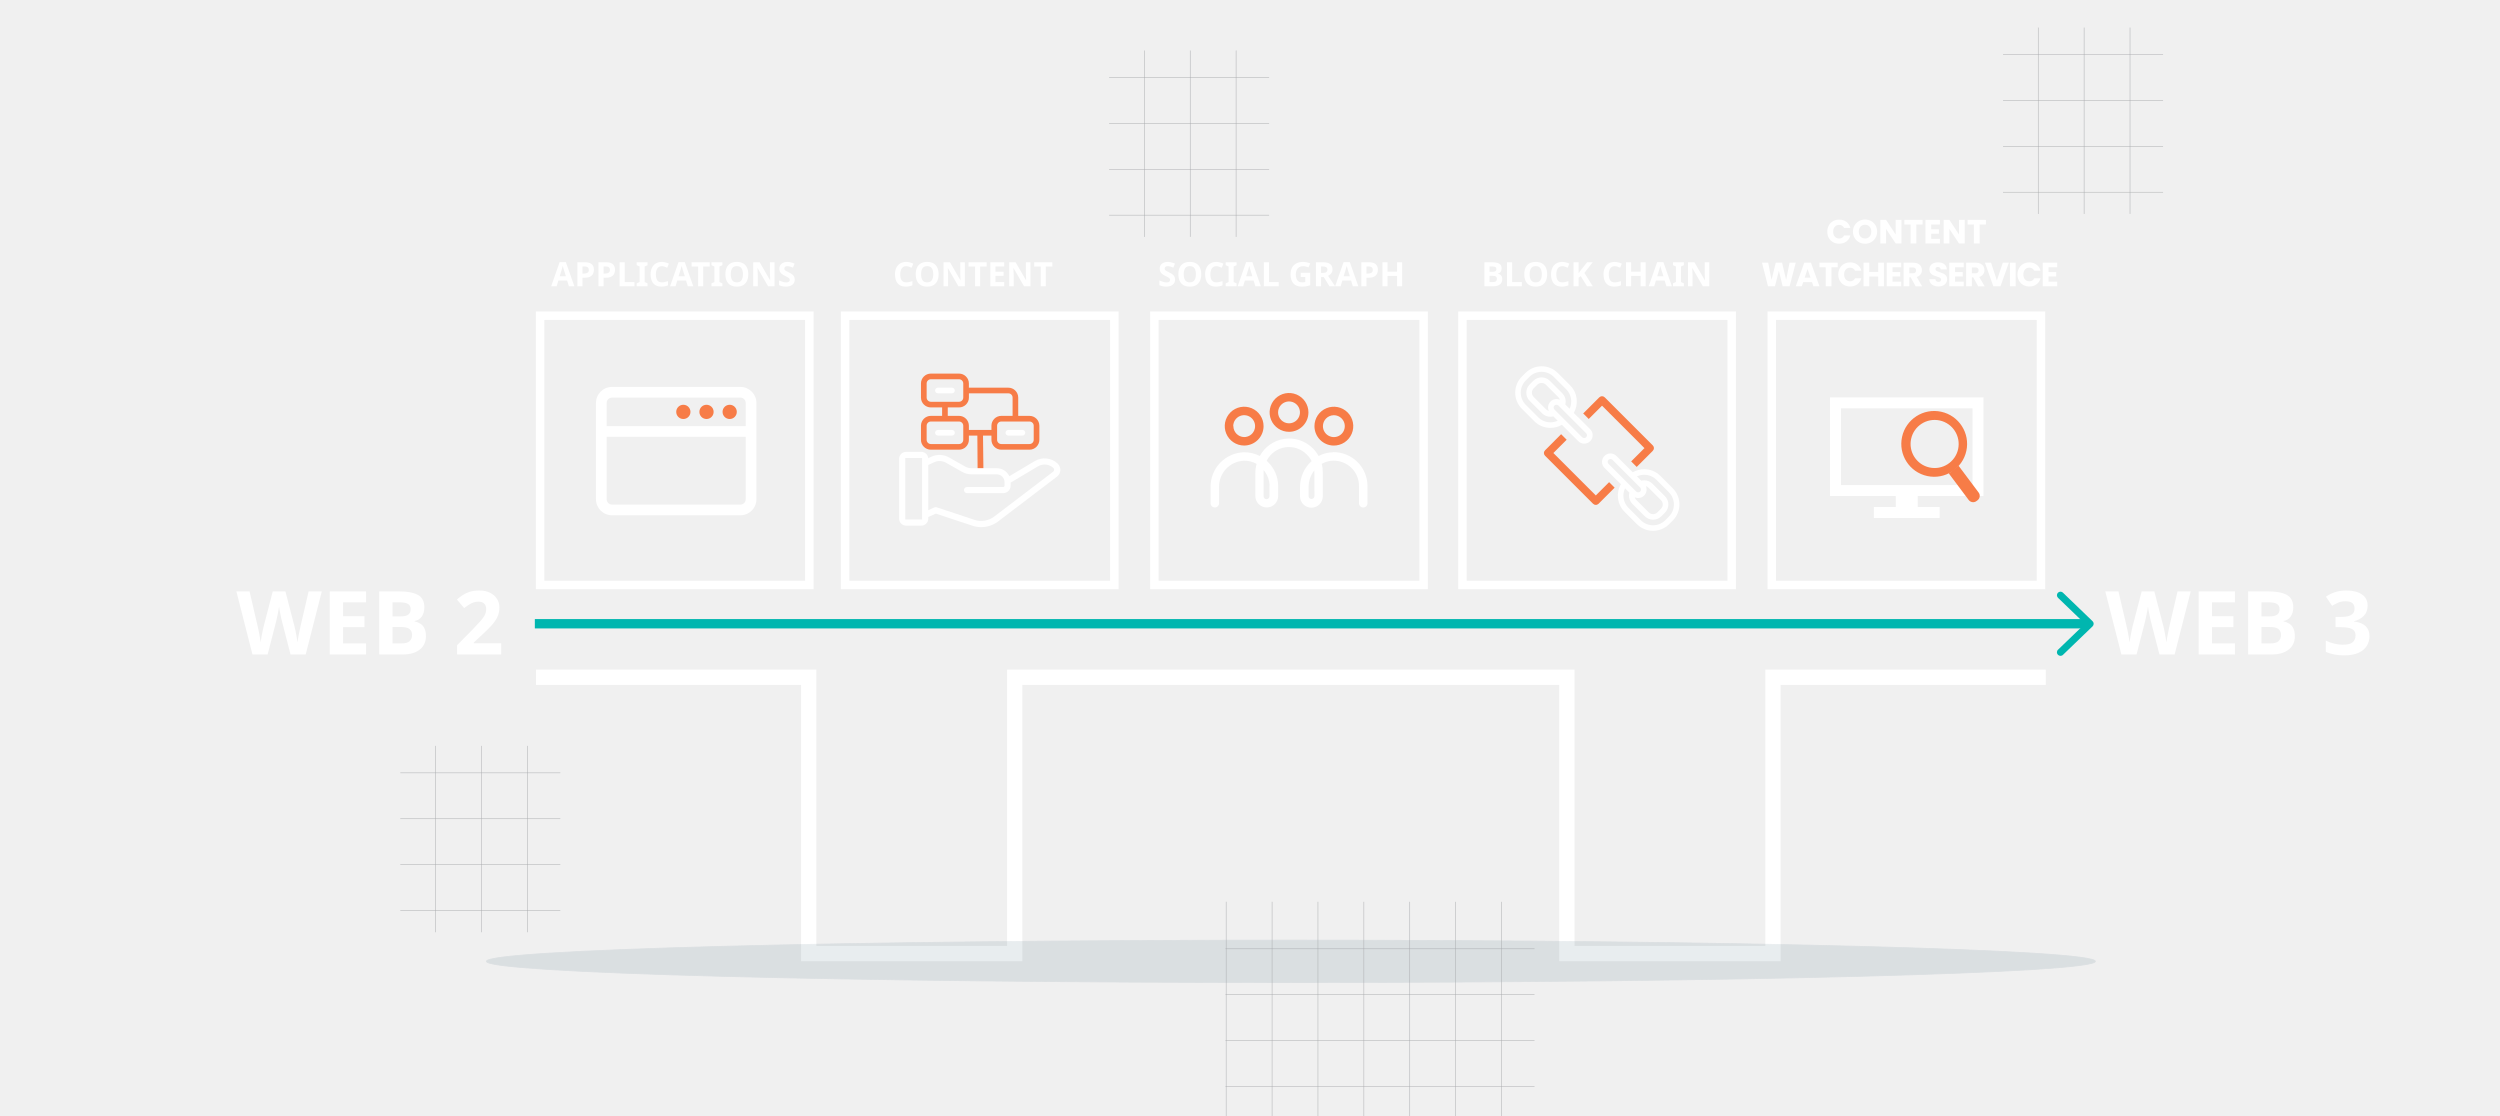
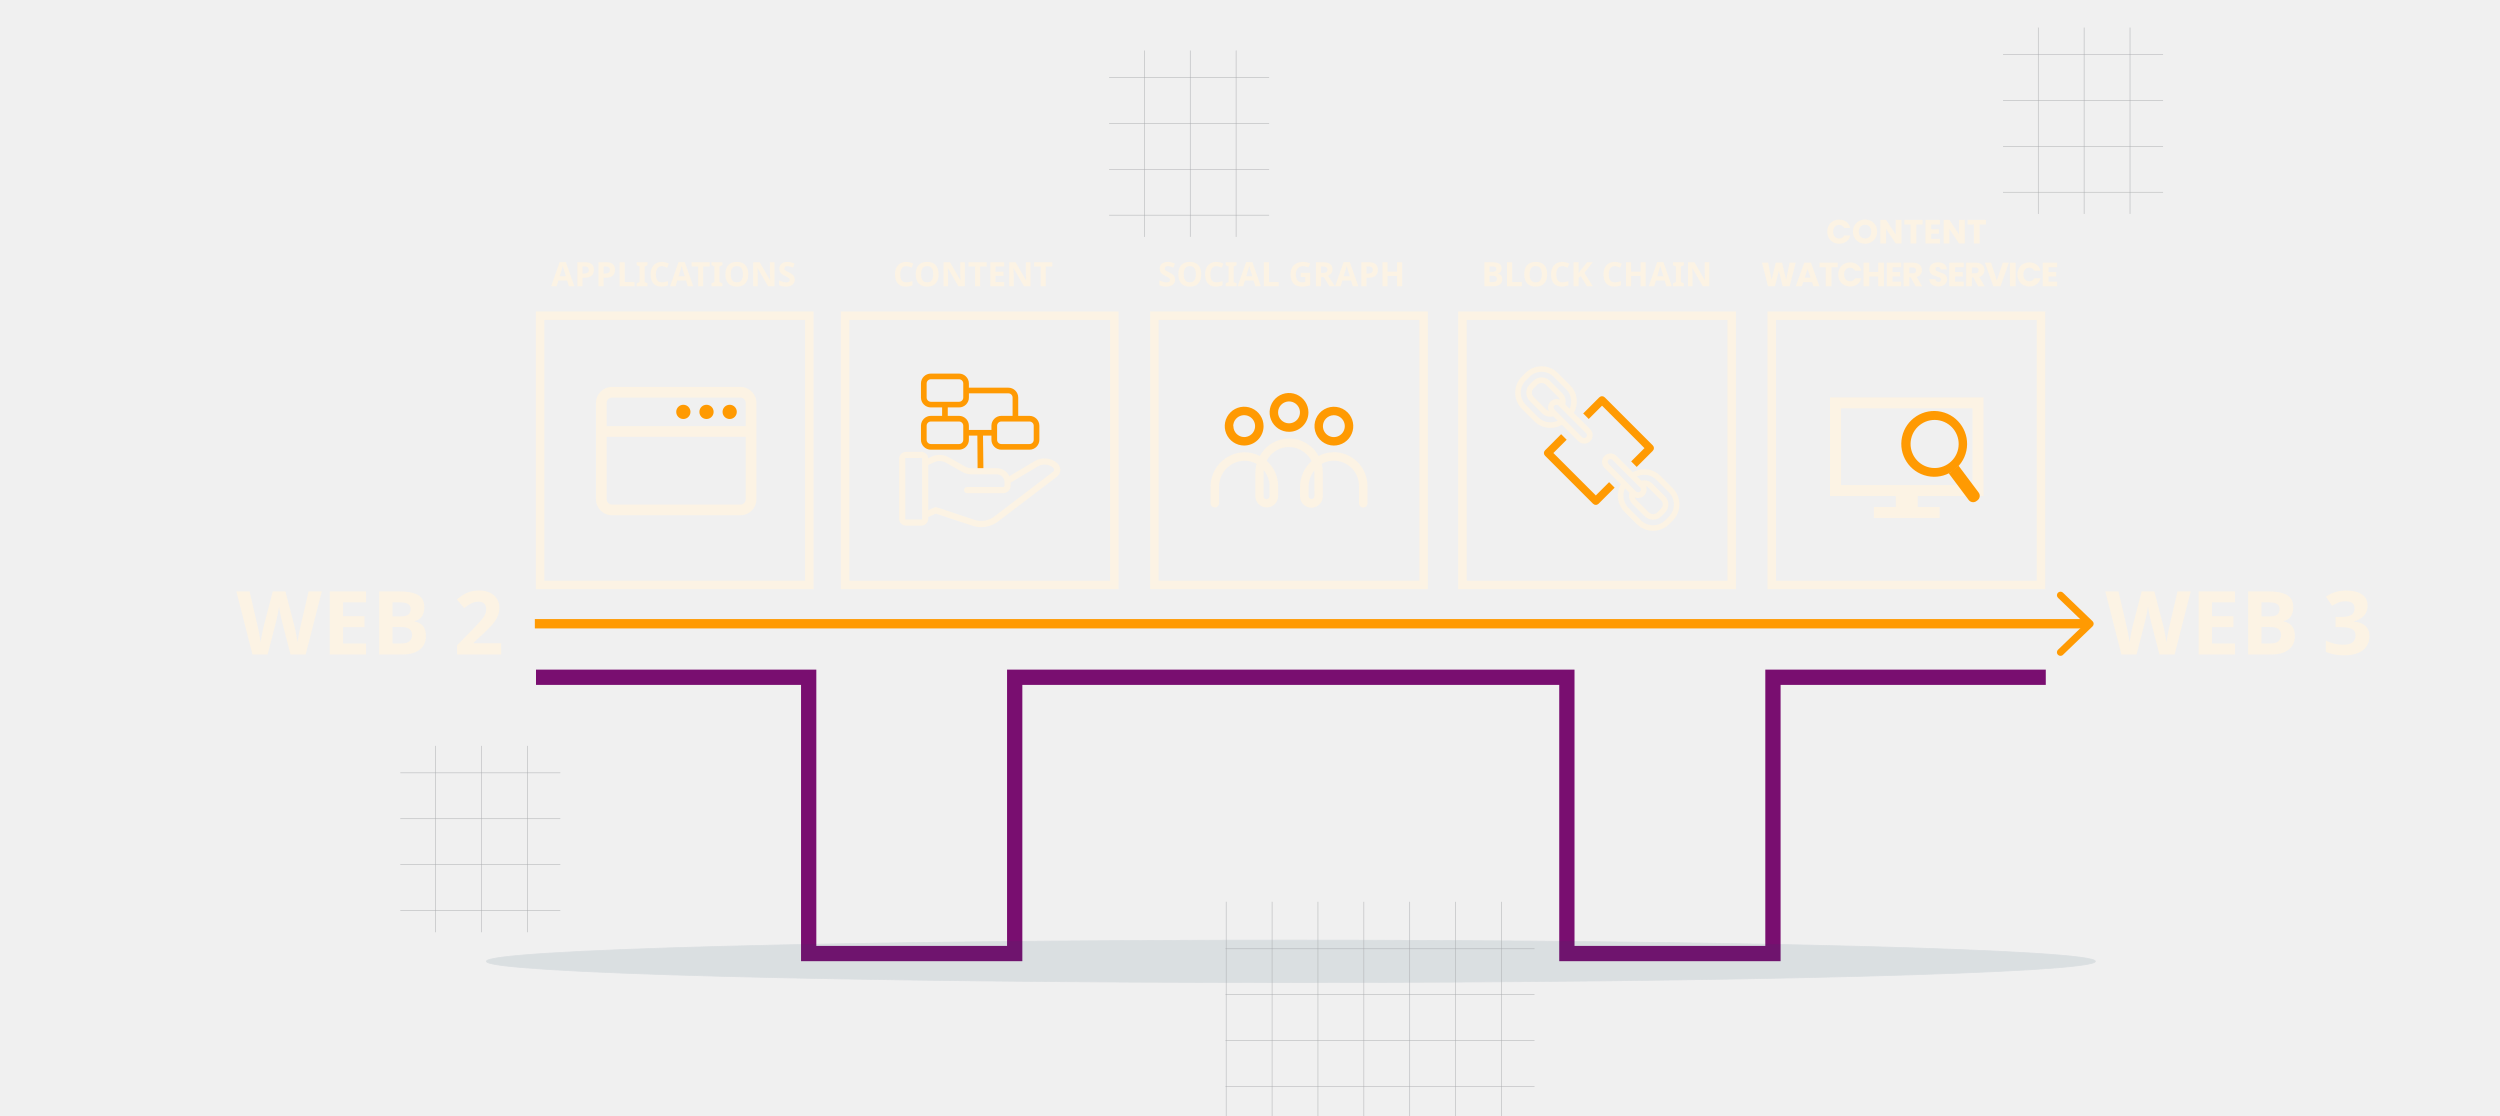
<svg xmlns="http://www.w3.org/2000/svg" viewBox="0 0 818 365">
-   <text fill="#fff" font-family="Poppins-Bold, Poppins" font-size="11" font-weight="700" transform="translate(180.34 93.67)">
-     <tspan x="0" y="0">APPLICATIONS</tspan>
+   <style>.A,.H,.I{isolation:isolate}.M{fill:#fcf3e4}.N{opacity:.8}.O{fill:#a7a9ac}.P{font-family:Poppins-Bold,Poppins}.Q{font-weight:700}.R{fill:#ff9a02}.S{font-size:11px}</style>
+   <text class="A M P Q S">
+     <tspan x="180.34" y="93.67">APPLICATIONS</tspan>
+     <tspan x="292.2" y="93.67">CONTENT</tspan>
  </text>
-   <text fill="#fff" font-family="Poppins-Bold, Poppins" font-size="11" font-weight="700" transform="translate(292.2 93.67)">
-     <tspan x="0" y="0">CONTENT</tspan>
+   <path d="M266.2 192.78h-90.87v-90.87h90.87v90.87zm-88.1-2.77h85.32v-85.32H178.1v85.32zm289.1 2.77h-90.87v-90.87h90.87v90.87zm-88.1-2.77h85.32v-85.32H379.1v85.32z" class="M" />
+   <path d="M428.12 134.94c0-2.57-1.55-4.89-3.92-5.87s-5.11-.44-6.92 1.38a6.35 6.35 0 0 0-1.38 6.92 6.34 6.34 0 0 0 5.87 3.92c3.51 0 6.35-2.85 6.35-6.35h0zm-9.93 0c0-1.45.87-2.75 2.21-3.31a3.57 3.57 0 0 1 4.67 4.67c-.55 1.34-1.86 2.21-3.31 2.21-1.97 0-3.57-1.61-3.58-3.58h.01zm18.19 10.85c2.58.02 4.91-1.51 5.91-3.89 1-2.37.47-5.11-1.34-6.94a6.35 6.35 0 1 0-4.56 10.83h-.01zm0-9.93a3.58 3.58 0 0 1 2.61 6.09c-1.02 1.04-2.56 1.35-3.91.8-1.34-.55-2.22-1.86-2.22-3.31a3.59 3.59 0 0 1 3.52-3.58h0zm-22.94 3.57c0-2.57-1.55-4.89-3.92-5.87s-5.11-.44-6.92 1.38a6.35 6.35 0 0 0-1.38 6.92c.98 2.37 3.3 3.92 5.87 3.92 3.51 0 6.35-2.85 6.35-6.35h0zm-9.93 0c0-1.45.87-2.75 2.21-3.31 1.34-.55 2.87-.25 3.9.78a3.57 3.57 0 0 1 .77 3.9c-.55 1.34-1.86 2.21-3.31 2.21a3.59 3.59 0 0 1-3.52-3.58h-.06.01z" class="R" />
+   <g class="M">
+     <path d="M436.18 147.98a10.56 10.56 0 0 0-4.74 1.22 10.65 10.65 0 0 0-1.93-2.55c-2.44-2.42-5.89-3.55-9.29-3.05s-6.37 2.58-8.01 5.6a11.21 11.21 0 0 0-5.27-1.22c-2.93.11-5.7 1.35-7.73 3.48-2.02 2.12-3.14 4.95-3.11 7.88v5.31c0 .77.62 1.39 1.39 1.39s1.39-.62 1.39-1.39v-5.31c-.07-4.59 3.53-8.39 8.12-8.59 1.46-.04 2.89.32 4.16 1.03a11.75 11.75 0 0 0-.41 3.06v7.47a3.73 3.73 0 1 0 7.46 0v-3.29c-.01-2.97-1.23-5.82-3.37-7.88l-.39-.36c1.18-2.36 3.42-4 6.02-4.41s5.24.46 7.09 2.33c.65.63 1.19 1.36 1.6 2.17-2.43 2.18-3.81 5.29-3.8 8.55v2.97h0a3.73 3.73 0 1 0 7.46 0v-7.85a10.79 10.79 0 0 0-.35-2.77 8.05 8.05 0 0 1 3.77-1.04 8.3 8.3 0 0 1 5.95 2.37c1.59 1.55 2.48 3.68 2.47 5.9v5.67c0 .77.62 1.39 1.39 1.39s1.39-.62 1.39-1.39v-5.63c0-2.97-1.19-5.81-3.31-7.9-2.11-2.09-4.97-3.24-7.94-3.2v.06-.02zm-20.81 11.1v3.29a.96.96 0 0 1-1.92 0v-8.56c1.24 1.46 1.94 3.3 1.96 5.22l-.04.06h0zm14.72 3.23a.96.96 0 0 1-1.92 0v-2.97a8.75 8.75 0 0 1 1.89-5.44v.62l.03 7.78h0z" />
+   </g>
+   <path d="M336.85 136.07h-3.69v-5.99c0-1.78-1.45-3.23-3.23-3.23h-12.91v-1.38c0-1.78-1.45-3.23-3.23-3.23h-9.22c-1.78 0-3.23 1.45-3.23 3.23v4.61c0 1.78 1.45 3.23 3.23 3.23h3.69v2.76h-3.69c-1.78 0-3.23 1.45-3.23 3.23v4.61c0 1.78 1.45 3.23 3.23 3.23h9.22c1.78 0 3.23-1.45 3.23-3.23v-1.38h2.77l.08 10.85h1.9l-.13-10.85h2.76v1.38c0 1.78 1.45 3.23 3.23 3.23h9.22c1.78 0 3.23-1.45 3.23-3.23v-4.61c0-1.78-1.45-3.23-3.23-3.23h0zm-21.67 3.23v4.61c0 .76-.62 1.38-1.38 1.38h-9.22c-.76 0-1.38-.62-1.38-1.38v-4.61c0-.76.62-1.38 1.38-1.38h9.22c.76 0 1.38.62 1.38 1.38zm0-9.22c0 .76-.62 1.38-1.38 1.38h-9.22c-.76 0-1.38-.62-1.38-1.38v-4.61c0-.76.62-1.38 1.38-1.38h9.22c.76 0 1.38.62 1.38 1.38v4.61zm-1.38 5.99h-3.69v-2.76h3.69c1.78 0 3.23-1.45 3.23-3.23v-1.38h12.91c.76 0 1.38.62 1.38 1.38v5.99h-3.69c-1.78 0-3.23 1.45-3.23 3.23v1.38h-7.38v-1.38c0-1.78-1.45-3.23-3.23-3.23h.01zm12.45 3.23c0-.76.62-1.38 1.38-1.38h9.22c.76 0 1.38.62 1.38 1.38v4.61c0 .76-.62 1.38-1.38 1.38h-9.22c-.76 0-1.38-.62-1.38-1.38v-4.61z" class="R" />
+   <path d="M346.08 151.7h0c-2.01-1.92-5.08-2.26-7.47-.85l-8.35 4.96-.13-.24c-.8-1.46-2.33-2.37-3.99-2.37h-8.26c-.73 0-1.46-.19-2.1-.55l-5.28-2.99a6.28 6.28 0 0 0-5.72-.23l-1.05.49-.07-.31c-.24-1.04-1.15-1.76-2.21-1.76h-4.98c-1.25 0-2.28 1.02-2.28 2.28v19.58c0 1.25 1.02 2.28 2.28 2.28h4.98c1.25 0 2.28-1.02 2.28-2.28v-.55l2.49-1.11 12 3.98c.91.3 1.86.45 2.8.45 1.97 0 3.94-.63 5.52-1.83l19.32-14.71a2.77 2.77 0 0 0 1.09-2.05c.04-.81-.27-1.6-.86-2.16v-.03zm-1.23 2.88l-.22-.27-19.32 14.71c-1.81 1.38-4.29 1.8-6.46 1.08l-12.37-4.11c-.11-.04-.21-.05-.32-.05a1.06 1.06 0 0 0-.42.09l-2.01.9v-14.79l1.91-.89c1.24-.58 2.69-.52 3.88.15l5.28 2.99a6.26 6.26 0 0 0 3.09.82h8.26c1.4 0 2.53 1.14 2.53 2.53v1.19c0 .23-.19.42-.42.42h-11.84c-.55 0-1.01.45-1.01 1s.45 1.01 1.01 1.01h11.83c1.34 0 2.43-1.09 2.43-2.43v-1.02l8.96-5.33c1.61-.96 3.69-.73 5.05.57.17.16.25.38.23.61-.01.2-.12.41-.29.54l.22.27h0zm-43.14-4.73v20.11h-5.5v-20.11h5.5zM366 192.78h-90.87v-90.87H366v90.87zm-88.1-2.77h85.32v-85.32H277.9v85.32zm391.3 2.77h-90.87v-90.87h90.87v90.87zm-88.1-2.77h85.32v-85.32H581.1v85.32zm-13.1 2.77h-90.87v-90.87H568v90.87zm-88.1-2.77h85.32v-85.32H479.9v85.32h0z" class="M" />
+   <g class="R">
+     <use href="#C" />
+     <path d="M225.92,134.77c0,1.29-1.04,2.33-2.33,2.33s-2.33-1.04-2.33-2.33,1.04-2.33,2.33-2.33,2.33,1.04,2.33,2.33Z" />
+     <use href="#C" x="7.58" />
+   </g>
+   <path d="M200.25 126.6a5.25 5.25 0 0 0-5.25 5.25v31.5a5.25 5.25 0 0 0 5.25 5.25h42a5.25 5.25 0 0 0 5.25-5.25v-31.5a5.25 5.25 0 0 0-5.25-5.25h-42zm-1.75 5.25c0-.97.78-1.75 1.75-1.75h42c.97 0 1.75.78 1.75 1.75v7.58h-45.5v-7.58zm45.5 11.08v20.42c0 .97-.78 1.75-1.75 1.75h-42c-.97 0-1.75-.78-1.75-1.75v-20.42H244z" fill-rule="evenodd" class="M" />
+   <path d="M508.26,148.23l4.35-4.35-1.81-1.81-5.25,5.26c-.24.24-.38.56-.38.9s.14.66.38.9l15.69,15.69c.24.24.57.38.91.38s.66-.14.91-.38l5.25-5.25-1.81-1.81-4.35,4.35-13.88-13.88h0Z" class="R" />
+   <path d="M516.35 136.53h0l-1.42-1.42c1.65-2.85 1.27-6.57-1.17-9.01l-4.07-4.07a7.47 7.47 0 0 0-10.55 0l-1.18 1.18a7.47 7.47 0 0 0 0 10.55l4.07 4.07c1.45 1.45 3.37 2.18 5.28 2.18 1.29 0 2.58-.34 3.74-1.01l1.42 1.42h0l1.44 1.43.37.37 2.13 2.13a2.74 2.74 0 1 0 3.9-3.9l-2.13-2.13-1.8-1.81-.03.02zm-13.04 0l-4.07-4.07a5.64 5.64 0 0 1 0-7.97l1.18-1.18c1.1-1.1 2.54-1.65 3.99-1.65s2.89.55 3.99 1.65l4.07 4.07c1.72 1.72 2.09 4.28 1.11 6.37l-1.42-1.41a3.91 3.91 0 0 0 .13-.97c0-1.02-.4-1.98-1.12-2.7l-4.07-4.07a3.82 3.82 0 0 0-5.4 0l-1.18 1.18a3.82 3.82 0 0 0 0 5.4l4.07 4.07c.74.74 1.72 1.12 2.7 1.12.33 0 .65-.05.97-.13l1.42 1.42c-2.09.97-4.65.61-6.37-1.11v-.02zm3.44-2.08a1.99 1.99 0 0 1-.86-.5l-4.07-4.07a1.99 1.99 0 0 1 0-2.82l1.18-1.18c.39-.39.9-.58 1.41-.58s1.02.19 1.41.58l4.07 4.07c.24.24.41.54.5.86a2.76 2.76 0 0 0-3.06.57 2.74 2.74 0 0 0-.81 1.95c0 .39.08.76.23 1.11h0zm12.24 7.3c.17.18.27.41.27.66s-.1.48-.27.66a.95.95 0 0 1-1.31 0l-9.06-9.06c-.17-.17-.27-.41-.27-.65s.1-.48.27-.66a.93.93 0 0 1 1.31 0l9.06 9.06h0zm9.95 15.25h0l1.42 1.42c-1.65 2.85-1.27 6.57 1.17 9.01l4.07 4.07a7.47 7.47 0 0 0 10.55 0l1.18-1.18a7.47 7.47 0 0 0 0-10.55l-4.07-4.07c-1.45-1.45-3.37-2.18-5.28-2.18-1.29 0-2.58.34-3.74 1.01l-1.42-1.42h0l-1.44-1.43-.37-.37-2.13-2.13a2.74 2.74 0 1 0-3.9 3.9l2.13 2.13 1.8 1.81.03-.02zm13.04 0l4.07 4.07a5.64 5.64 0 0 1 0 7.97l-1.18 1.18c-1.1 1.1-2.54 1.65-3.99 1.65s-2.89-.55-3.99-1.65l-4.07-4.07c-1.72-1.72-2.09-4.28-1.11-6.37l1.42 1.41a3.91 3.91 0 0 0-.13.97c0 1.02.4 1.98 1.12 2.7l4.07 4.07a3.82 3.82 0 0 0 5.4 0l1.18-1.18a3.82 3.82 0 0 0 0-5.4l-4.07-4.07c-.74-.74-1.72-1.12-2.7-1.12-.33 0-.65.05-.97.13l-1.42-1.42c2.09-.97 4.65-.61 6.37 1.11v.02zm-3.44 2.08a1.99 1.99 0 0 1 .86.5l4.07 4.07a1.99 1.99 0 0 1 0 2.82l-1.18 1.18c-.39.39-.9.58-1.41.58s-1.02-.19-1.41-.58l-4.07-4.07c-.24-.24-.41-.54-.5-.86a2.76 2.76 0 0 0 3.06-.57 2.74 2.74 0 0 0 .81-1.95c0-.39-.08-.76-.23-1.11h0zm-12.24-7.3c-.17-.18-.27-.41-.27-.66s.1-.48.27-.66a.95.95 0 0 1 1.31 0l9.06 9.06c.17.17.27.41.27.65s-.1.48-.27.66a.93.93 0 0 1-1.31 0l-9.06-9.06h0z" class="M" />
+   <g class="R">
+     <path d="M538.07 146.62l-4.35 4.35 1.81 1.81 5.25-5.26c.24-.24.38-.56.38-.9s-.14-.66-.38-.9l-15.69-15.69c-.24-.24-.57-.38-.91-.38s-.66.14-.91.38l-5.25 5.25 1.81 1.81 4.35-4.35 13.88 13.88h0zM675 193.92c-.46-.45-1.2-.43-1.65.03s-.43 1.2.03 1.65l7.61 7.33h-11.03v2.33h11.03l-7.61 7.33a1.15 1.15 0 0 0-.36.84c0 .31.11.58.33.81.45.46 1.19.48 1.65.03l9.69-9.33c.23-.22.36-.52.36-.84s-.13-.62-.36-.84l-9.69-9.33h0z" />
+     <path d="M175 202.56h507v3.06H175z" />
+   </g>
+   <path d="M175.38 221.6h89.22V312h67.41v-90.4h180.67V312h67.43v-90.4h89.27" fill="none" stroke-miterlimit="10" stroke="#790e70" stroke-width="5" />
+   <ellipse class="H" cx="422.38" cy="314.55" rx="263.24" ry="6.94" fill="#19455e" opacity=".1" stroke="#19455e" stroke-width=".25" />
+   <path d="M598.78 130.02v32.28h21.52v3.59h-7.17v3.59h21.52v-3.59h-7.17v-3.59H649v-32.28h-50.22zm3.59 3.59h43.05v25.11h-43.05v-25.11z" class="M" />
+   <g class="R">
+     <path d="M640.85,152.4l6.56,8.76c.6.8.43,1.93-.36,2.53l-.36.27c-.8.6-1.93.43-2.53-.36l-6.51-8.7" />
+     <path d="M622.35 142.96c1.26-5.81 6.99-9.5 12.8-8.24s9.5 6.99 8.24 12.8-6.99 9.5-12.8 8.24-9.5-6.99-8.24-12.8zm8.99 10c4.25.92 8.44-1.77 9.36-6.02s-1.77-8.44-6.02-9.36-8.44 1.77-9.36 6.02 1.77 8.44 6.02 9.36z" />
+   </g>
+   <text class="A M P Q S">
+     <tspan x="378.86" y="93.67">SOCIAL GRAPH</tspan>
+     <tspan x="484.72" y="93.67">BLOCK CHAIN</tspan>
  </text>
-   <path d="m266.2 192.78h-90.87v-90.87h90.87zm-88.1-2.77h85.32v-85.32h-85.32z" fill="#fff" />
-   <path d="m467.2 192.78h-90.87v-90.87h90.87zm-88.1-2.77h85.32v-85.32h-85.32z" fill="#fff" />
-   <path d="m428.12 134.94c0-2.57-1.55-4.89-3.92-5.87s-5.11-.44-6.92 1.38c-1.82 1.82-2.36 4.55-1.38 6.92.98 2.38 3.3 3.92 5.87 3.92 3.51 0 6.35-2.85 6.35-6.35zm-9.93 0c0-1.45.87-2.75 2.21-3.31s2.88-.25 3.9.77 1.33 2.56.77 3.9c-.55 1.34-1.86 2.21-3.31 2.21-1.97 0-3.57-1.61-3.58-3.58z" fill="#f77c47" />
-   <path d="m436.38 145.79c2.58.02 4.91-1.51 5.91-3.89 1-2.37.47-5.11-1.34-6.94s-4.55-2.38-6.93-1.4-3.93 3.3-3.93 5.88c0 3.49 2.81 6.32 6.3 6.35zm0-9.93c1.46-.02 2.77.83 3.35 2.17.57 1.34.28 2.88-.74 3.92s-2.56 1.35-3.91.8c-1.34-.55-2.22-1.86-2.22-3.31 0-1.95 1.57-3.54 3.52-3.58z" fill="#f77c47" />
-   <path d="m413.44 139.43c0-2.57-1.55-4.89-3.92-5.87s-5.11-.44-6.92 1.38c-1.82 1.82-2.36 4.55-1.38 6.92s3.3 3.92 5.87 3.92c3.51 0 6.35-2.85 6.35-6.35zm-9.93 0c0-1.45.87-2.75 2.21-3.31 1.34-.55 2.87-.25 3.9.78 1.02 1.02 1.33 2.56.77 3.9-.55 1.34-1.86 2.21-3.31 2.21-1.95-.04-3.52-1.63-3.52-3.58h-.06z" fill="#f77c47" />
-   <path d="m436.18 147.98c-1.66.03-3.28.45-4.74 1.22-.51-.94-1.16-1.8-1.93-2.55-2.44-2.42-5.89-3.55-9.29-3.05s-6.37 2.58-8.01 5.6c-1.63-.83-3.44-1.25-5.27-1.22-2.93.11-5.7 1.35-7.73 3.48-2.02 2.12-3.14 4.95-3.11 7.88v5.31c0 .77.62 1.39 1.39 1.39s1.39-.62 1.39-1.39v-5.31c-.07-4.59 3.53-8.39 8.12-8.59 1.46-.04 2.89.32 4.16 1.03-.27 1-.41 2.03-.41 3.06v7.47c0 2.06 1.67 3.73 3.73 3.73s3.73-1.67 3.73-3.73v-3.29c-.01-2.97-1.23-5.82-3.37-7.88l-.39-.36c1.18-2.36 3.42-4 6.02-4.41s5.24.46 7.09 2.33c.65.63 1.19 1.36 1.6 2.17-2.43 2.18-3.81 5.29-3.8 8.55v2.97c0 2.06 1.67 3.73 3.73 3.73s3.73-1.67 3.73-3.73v-7.85c0-.93-.11-1.87-.35-2.77 1.15-.65 2.45-1.01 3.77-1.04 2.22-.04 4.37.82 5.95 2.37 1.59 1.55 2.48 3.68 2.47 5.9v5.67c0 .77.62 1.39 1.39 1.39s1.39-.62 1.39-1.39v-5.63c0-2.97-1.19-5.81-3.31-7.9-2.11-2.09-4.97-3.24-7.94-3.2v.06zm-20.81 11.1v3.29c0 .53-.43.96-.96.96s-.96-.43-.96-.96v-8.56c1.24 1.46 1.94 3.3 1.96 5.22l-.04.06zm14.72 3.23c0 .53-.43.96-.96.96s-.96-.43-.96-.96v-2.97c0-1.97.66-3.89 1.89-5.44v.62l.03 7.78z" fill="#fff" />
-   <path d="m295.86 150.2h6.19v20.8h-6.19z" fill="none" />
-   <path d="m324.75 139.3c0-1.59 1.29-2.88 2.88-2.88h4.03v-6.34c0-.95-.77-1.73-1.73-1.73h-13.25v1.73c0 1.59-1.29 2.88-2.88 2.88h-4.03v3.46h4.03c1.59 0 2.88 1.29 2.88 2.88v1.73h8.07z" fill="none" />
-   <path d="m325.9 139.3v4.61c0 .95.77 1.73 1.73 1.73h9.22c.95 0 1.73-.77 1.73-1.73v-4.61c0-.95-.77-1.73-1.73-1.73h-9.22c-.95 0-1.73.77-1.73 1.73zm4.03 1.73h4.61c.32 0 .58.26.58.58s-.26.58-.58.58h-4.61c-.32 0-.58-.26-.58-.58s.26-.58.58-.58z" fill="none" />
-   <path d="m313.8 137.57h-9.22c-.95 0-1.73.77-1.73 1.73v4.61c0 .95.77 1.73 1.73 1.73h9.22c.95 0 1.73-.77 1.73-1.73v-4.61c0-.95-.77-1.73-1.73-1.73zm-2.31 4.61h-4.61c-.32 0-.58-.26-.58-.58s.26-.58.58-.58h4.61c.32 0 .58.26.58.58s-.26.58-.58.58z" fill="none" />
-   <path d="m315.52 130.07v-4.61c0-.95-.77-1.73-1.73-1.73h-9.22c-.95 0-1.73.77-1.73 1.73v4.61c0 .95.77 1.73 1.73 1.73h9.22c.95 0 1.73-.77 1.73-1.73zm-4.03-1.73h-4.61c-.32 0-.58-.26-.58-.58s.26-.58.58-.58h4.61c.32 0 .58.26.58.58s-.26.58-.58.58z" fill="none" />
-   <path d="m334.54 140.68h-4.61c-.51 0-.92.41-.92.92s.41.92.92.92h4.61c.51 0 .92-.41.92-.92s-.41-.92-.92-.92z" fill="#fff" />
-   <path d="m311.49 140.68h-4.61c-.51 0-.92.41-.92.92s.41.92.92.92h4.61c.51 0 .92-.41.92-.92s-.41-.92-.92-.92z" fill="#fff" />
-   <path d="m311.49 126.85h-4.61c-.51 0-.92.41-.92.92s.41.92.92.92h4.61c.51 0 .92-.41.92-.92s-.41-.92-.92-.92z" fill="#fff" />
-   <path d="m336.85 136.07h-3.69v-5.99c0-1.78-1.45-3.23-3.23-3.23h-12.91v-1.38c0-1.78-1.45-3.23-3.23-3.23h-9.22c-1.78 0-3.23 1.45-3.23 3.23v4.61c0 1.78 1.45 3.23 3.23 3.23h3.69v2.76h-3.69c-1.78 0-3.23 1.45-3.23 3.23v4.61c0 1.78 1.45 3.23 3.23 3.23h9.22c1.78 0 3.23-1.45 3.23-3.23v-1.38h2.77l.08 10.85h1.9l-.13-10.85h2.76v1.38c0 1.78 1.45 3.23 3.23 3.23h9.22c1.78 0 3.23-1.45 3.23-3.23v-4.61c0-1.78-1.45-3.23-3.23-3.23zm-21.67 3.23v4.61c0 .76-.62 1.38-1.38 1.38h-9.22c-.76 0-1.38-.62-1.38-1.38v-4.61c0-.76.62-1.38 1.38-1.38h9.22c.76 0 1.38.62 1.38 1.38zm0-9.22c0 .76-.62 1.38-1.38 1.38h-9.22c-.76 0-1.38-.62-1.38-1.38v-4.61c0-.76.62-1.38 1.38-1.38h9.22c.76 0 1.38.62 1.38 1.38zm-1.38 5.99h-3.69v-2.76h3.69c1.78 0 3.23-1.45 3.23-3.23v-1.38h12.91c.76 0 1.38.62 1.38 1.38v5.99h-3.69c-1.78 0-3.23 1.45-3.23 3.23v1.38h-7.38v-1.38c0-1.78-1.45-3.23-3.23-3.23zm12.45 3.23c0-.76.62-1.38 1.38-1.38h9.22c.76 0 1.38.62 1.38 1.38v4.61c0 .76-.62 1.38-1.38 1.38h-9.22c-.76 0-1.38-.62-1.38-1.38z" fill="#f77c47" />
-   <path d="m346.08 151.7c-2.01-1.92-5.08-2.26-7.47-.85l-8.35 4.96-.13-.24c-.8-1.46-2.33-2.37-3.99-2.37h-8.26c-.73 0-1.46-.19-2.1-.55l-5.28-2.99c-1.76-.99-3.9-1.08-5.72-.23l-1.05.49-.07-.31c-.24-1.04-1.15-1.76-2.21-1.76h-4.98c-1.25 0-2.28 1.02-2.28 2.28v19.58c0 1.25 1.02 2.28 2.28 2.28h4.98c1.25 0 2.28-1.02 2.28-2.28v-.55l2.49-1.11 12 3.98c.91.3 1.86.45 2.8.45 1.97 0 3.94-.63 5.52-1.83l19.32-14.71c.65-.49 1.04-1.24 1.09-2.05.04-.81-.27-1.6-.86-2.16zm-1.23 2.88-.22-.27-19.32 14.71c-1.81 1.38-4.29 1.8-6.46 1.08l-12.37-4.11c-.11-.04-.21-.05-.32-.05-.14 0-.28.03-.42.09l-2.01.9v-14.79l1.91-.89c1.24-.58 2.69-.52 3.88.15l5.28 2.99c.93.53 2 .82 3.09.82h8.26c1.4 0 2.53 1.14 2.53 2.53v1.19c0 .23-.19.42-.42.42h-11.84c-.55 0-1.01.45-1.01 1s.45 1.01 1.01 1.01h11.83c1.34 0 2.43-1.09 2.43-2.43v-1.02l8.96-5.33c1.61-.96 3.69-.73 5.05.57.17.16.25.38.23.61-.01.2-.12.41-.29.54l.22.27zm-43.14-4.73v20.11h-5.5v-20.11z" fill="#fff" />
-   <path d="m366 192.78h-90.87v-90.87h90.87zm-88.1-2.77h85.32v-85.32h-85.32z" fill="#fff" />
-   <path d="m669.2 192.78h-90.87v-90.87h90.87zm-88.1-2.77h85.32v-85.32h-85.32z" fill="#fff" />
-   <path d="m568 192.78h-90.87v-90.87h90.87zm-88.1-2.77h85.32v-85.32h-85.32z" fill="#fff" />
-   <path d="m231.17 137.1c1.29 0 2.33-1.04 2.33-2.33s-1.04-2.33-2.33-2.33-2.33 1.04-2.33 2.33 1.04 2.33 2.33 2.33z" fill="#f77c47" />
-   <path d="m225.92 134.77c0 1.29-1.04 2.33-2.33 2.33s-2.33-1.04-2.33-2.33 1.04-2.33 2.33-2.33 2.33 1.04 2.33 2.33z" fill="#f77c47" />
-   <path d="m238.75 137.1c1.29 0 2.33-1.04 2.33-2.33s-1.04-2.33-2.33-2.33-2.33 1.04-2.33 2.33 1.04 2.33 2.33 2.33z" fill="#f77c47" />
-   <path d="m200.25 126.6c-2.9 0-5.25 2.35-5.25 5.25v31.5c0 2.9 2.35 5.25 5.25 5.25h42c2.9 0 5.25-2.35 5.25-5.25v-31.5c0-2.9-2.35-5.25-5.25-5.25zm-1.75 5.25c0-.97.78-1.75 1.75-1.75h42c.97 0 1.75.78 1.75 1.75v7.58h-45.5zm45.5 11.08v20.42c0 .97-.78 1.75-1.75 1.75h-42c-.97 0-1.75-.78-1.75-1.75v-20.42z" fill="#fff" fill-rule="evenodd" />
-   <path d="m508.26 148.23 4.35-4.35-1.81-1.81-5.25 5.26c-.24.24-.38.56-.38.9s.14.66.38.9l15.69 15.69c.24.24.57.38.91.38s.66-.14.91-.38l5.25-5.25-1.81-1.81-4.35 4.35-13.88-13.88z" fill="#f77c47" />
-   <path d="m510.38 130.84c-.09-.32-.25-.62-.5-.86l-4.07-4.07c-.39-.39-.9-.58-1.41-.58s-1.02.19-1.41.58l-1.18 1.18c-.78.78-.78 2.04 0 2.82l4.07 4.07c.25.25.55.41.86.5-.15-.35-.23-.72-.23-1.11 0-.74.29-1.43.81-1.95.83-.83 2.05-1.01 3.06-.57z" fill="none" />
-   <path d="m507.3 136.37c-.98 0-1.95-.37-2.7-1.12l-4.07-4.07c-1.49-1.49-1.49-3.91 0-5.4l1.18-1.18c1.49-1.49 3.91-1.49 5.4 0l4.07 4.07c.72.72 1.12 1.68 1.12 2.7 0 .33-.05.66-.13.97l1.42 1.41c.97-2.09.61-4.65-1.11-6.37l-4.07-4.07c-1.1-1.1-2.54-1.65-3.99-1.65s-2.89.55-3.99 1.65l-1.18 1.18c-2.2 2.2-2.2 5.78 0 7.97l4.07 4.07c1.72 1.72 4.28 2.09 6.37 1.11l-1.42-1.42c-.32.08-.64.13-.97.13z" fill="none" />
-   <path d="m537.68 161.76c.36-.36.36-.95 0-1.31l-9.06-9.06c-.17-.17-.41-.27-.65-.27s-.48.1-.66.27c-.18.18-.27.41-.27.66s.1.48.27.66l9.06 9.06c.36.36.95.36 1.31 0z" fill="none" />
-   <path d="m508.62 132.7c-.18.18-.27.41-.27.66s.1.48.27.65l9.06 9.06c.35.35.96.35 1.31 0 .18-.18.27-.41.27-.66s-.1-.48-.27-.66l-9.06-9.06c-.36-.36-.95-.36-1.31 0z" fill="none" />
-   <path d="m547.05 161.98-4.07-4.07c-1.06-1.06-2.48-1.65-3.99-1.65-.84 0-1.65.19-2.39.53l1.42 1.42c.31-.08.64-.13.97-.13 1.02 0 1.98.4 2.7 1.12l4.07 4.07c1.49 1.49 1.49 3.91 0 5.4l-1.18 1.18c-.72.72-1.68 1.12-2.7 1.12-1.02 0-1.98-.4-2.7-1.12l-4.07-4.07c-.99-.99-1.32-2.4-.99-3.67l-1.42-1.42c-.97 2.09-.61 4.65 1.11 6.37l4.07 4.07c2.2 2.2 5.77 2.2 7.97 0l1.18-1.18c1.06-1.06 1.65-2.48 1.65-3.99s-.59-2.92-1.65-3.99z" fill="none" />
-   <path d="m537.03 163.86c-.38 0-.76-.08-1.11-.24.09.32.25.62.5.86l4.07 4.07c.38.37.87.58 1.41.58.53 0 1.03-.21 1.41-.58l1.18-1.18c.78-.78.78-2.04 0-2.82l-4.07-4.07c-.24-.24-.54-.41-.86-.5.44 1.01.26 2.23-.57 3.06-.54.54-1.24.8-1.95.8z" fill="none" />
-   <path d="m516.35 136.53s-1.42-1.42-1.42-1.42c1.65-2.85 1.27-6.57-1.17-9.01l-4.07-4.07c-2.91-2.91-7.64-2.91-10.55 0l-1.18 1.18c-2.91 2.91-2.91 7.64 0 10.55l4.07 4.07c1.45 1.45 3.37 2.18 5.28 2.18 1.29 0 2.58-.34 3.74-1.01l1.42 1.42s1.44 1.43 1.44 1.43l.37.37 2.13 2.13c.52.52 1.21.81 1.95.81s1.43-.29 1.95-.81.81-1.21.81-1.95-.29-1.43-.81-1.95l-2.13-2.13-1.8-1.81zm-13.04 0-4.07-4.07c-2.2-2.2-2.2-5.77 0-7.97l1.18-1.18c1.1-1.1 2.54-1.65 3.99-1.65s2.89.55 3.99 1.65l4.07 4.07c1.72 1.72 2.09 4.28 1.11 6.37l-1.42-1.41c.08-.31.13-.64.13-.97 0-1.02-.4-1.98-1.12-2.7l-4.07-4.07c-1.49-1.49-3.91-1.49-5.4 0l-1.18 1.18c-1.49 1.49-1.49 3.91 0 5.4l4.07 4.07c.74.74 1.72 1.12 2.7 1.12.33 0 .65-.05.97-.13l1.42 1.42c-2.09.97-4.65.61-6.37-1.11zm3.44-2.08c-.31-.09-.61-.25-.86-.5l-4.07-4.07c-.78-.78-.78-2.04 0-2.82l1.18-1.18c.39-.39.9-.58 1.41-.58s1.02.19 1.41.58l4.07 4.07c.24.24.41.54.5.86-1.01-.44-2.23-.26-3.06.57-.52.52-.81 1.21-.81 1.95 0 .39.08.76.23 1.11zm12.24 7.3c.17.18.27.41.27.66s-.1.48-.27.66c-.35.35-.96.35-1.31 0l-9.06-9.06c-.17-.17-.27-.41-.27-.65s.1-.48.27-.66c.36-.36.95-.36 1.31 0l9.06 9.06z" fill="#fff" />
-   <path d="m528.94 157s1.42 1.42 1.42 1.42c-1.65 2.85-1.27 6.57 1.17 9.01l4.07 4.07c2.91 2.91 7.64 2.91 10.55 0l1.18-1.18c2.91-2.91 2.91-7.64 0-10.55l-4.07-4.07c-1.45-1.45-3.37-2.18-5.28-2.18-1.29 0-2.58.34-3.74 1.01l-1.42-1.42s-1.44-1.43-1.44-1.43l-.37-.37-2.13-2.13c-.52-.52-1.21-.81-1.95-.81s-1.43.29-1.95.81-.81 1.21-.81 1.95.29 1.43.81 1.95l2.13 2.13 1.8 1.81zm13.04 0 4.07 4.07c2.2 2.2 2.2 5.77 0 7.97l-1.18 1.18c-1.1 1.1-2.54 1.65-3.99 1.65s-2.89-.55-3.99-1.65l-4.07-4.07c-1.72-1.72-2.09-4.28-1.11-6.37l1.42 1.41c-.08.31-.13.64-.13.97 0 1.02.4 1.98 1.12 2.7l4.07 4.07c1.49 1.49 3.91 1.49 5.4 0l1.18-1.18c1.49-1.49 1.49-3.91 0-5.4l-4.07-4.07c-.74-.74-1.72-1.12-2.7-1.12-.33 0-.65.05-.97.13l-1.42-1.42c2.09-.97 4.65-.61 6.37 1.11zm-3.44 2.08c.31.09.61.25.86.5l4.07 4.07c.78.78.78 2.04 0 2.82l-1.18 1.18c-.39.39-.9.58-1.41.58s-1.02-.19-1.41-.58l-4.07-4.07c-.24-.24-.41-.54-.5-.86 1.01.44 2.23.26 3.06-.57.52-.52.81-1.21.81-1.95 0-.39-.08-.76-.23-1.11zm-12.24-7.3c-.17-.18-.27-.41-.27-.66s.1-.48.27-.66c.35-.35.96-.35 1.31 0l9.06 9.06c.17.17.27.41.27.65s-.1.48-.27.66c-.36.36-.95.36-1.31 0l-9.06-9.06z" fill="#fff" />
-   <path d="m538.07 146.62-4.35 4.35 1.81 1.81 5.25-5.26c.24-.24.38-.56.38-.9s-.14-.66-.38-.9l-15.69-15.69c-.24-.24-.57-.38-.91-.38s-.66.14-.91.38l-5.25 5.25 1.81 1.81 4.35-4.35 13.88 13.88z" fill="#f77c47" />
-   <path d="m675 193.92c-.46-.45-1.2-.43-1.65.03s-.43 1.2.03 1.65l7.61 7.33h-11.03v2.33h11.03l-7.61 7.33c-.24.23-.36.53-.36.84s.11.58.33.81c.45.46 1.19.48 1.65.03l9.69-9.33c.23-.22.36-.52.36-.84s-.13-.62-.36-.84l-9.69-9.33z" fill="#00b6af" />
-   <path d="m175 202.56h507v3.06h-507z" fill="#00b6af" />
-   <path d="m175.38 221.6h89.22v90.4h67.41v-90.4h180.67v90.4h67.43v-90.4h89.27" fill="none" stroke="#fff" stroke-miterlimit="10" stroke-width="5" />
-   <ellipse cx="422.38" cy="314.55" fill="#19455e" opacity=".1" rx="263.24" ry="6.94" stroke="#19455e" stroke-miterlimit="10" stroke-width=".25" />
-   <path d="m598.78 130.02v32.28h21.52v3.59h-7.17v3.59h21.52v-3.59h-7.17v-3.59h21.52v-32.28zm3.59 3.59h43.05v25.11h-43.05z" fill="#fff" />
-   <path d="m640.85 152.4 6.56 8.76c.6.8.43 1.93-.36 2.53l-.36.27c-.8.6-1.93.43-2.53-.36l-6.51-8.7" fill="#f77c47" />
-   <path d="m622.35 142.96c1.26-5.81 6.99-9.5 12.8-8.24s9.5 6.99 8.24 12.8-6.99 9.5-12.8 8.24-9.5-6.99-8.24-12.8zm8.99 10c4.25.92 8.44-1.77 9.36-6.02s-1.77-8.44-6.02-9.36-8.44 1.77-9.36 6.02 1.77 8.44 6.02 9.36z" fill="#f77c47" />
-   <g fill="#fff">
-     <text font-family="Poppins-Bold, Poppins" font-size="11" font-weight="700" transform="translate(378.86 93.67)">
-       <tspan x="0" y="0">SOCIAL GRAPH</tspan>
+   <g class="M">
+     <path d="M598.39 73.76a3.57 3.57 0 0 1 1.38-1.4c.59-.33 1.26-.5 2.01-.5.92 0 1.7.24 2.35.73.65.48 1.09 1.14 1.31 1.98h-2.07a1.68 1.68 0 0 0-.65-.74 1.81 1.81 0 0 0-.96-.25c-.58 0-1.05.2-1.41.61-.36.4-.54.94-.54 1.62s.18 1.21.54 1.62c.36.4.83.61 1.41.61a1.81 1.81 0 0 0 .96-.25 1.68 1.68 0 0 0 .65-.74h2.07c-.22.84-.66 1.49-1.31 1.97s-1.44.72-2.35.72c-.75 0-1.42-.17-2.01-.5s-1.05-.8-1.38-1.39-.5-1.27-.5-2.04.17-1.44.5-2.04h0zm9.86 5.48a3.75 3.75 0 0 1-1.44-1.41c-.36-.61-.53-1.29-.53-2.04s.18-1.43.53-2.04c.36-.6.84-1.07 1.44-1.41s1.27-.51 2-.51a4.02 4.02 0 0 1 2 .51c.61.34 1.08.81 1.43 1.41s.52 1.28.52 2.04-.18 1.44-.53 2.04-.83 1.08-1.43 1.41c-.6.34-1.27.51-1.99.51s-1.39-.17-2-.51zm3.48-1.83c.37-.41.56-.95.56-1.63s-.19-1.23-.56-1.63c-.37-.41-.86-.61-1.48-.61s-1.12.2-1.49.61c-.37.4-.56.95-.56 1.64s.18 1.23.56 1.63c.37.41.87.61 1.49.61s1.11-.21 1.48-.62z" />
+     <use href="#D" />
+     <use href="#E" />
+     <path d="M631.89,73.46v1.56h2.52v1.45h-2.52v1.69h2.85v1.51h-4.73v-7.72h4.73v1.51h-2.85Z" />
+     <use href="#D" x="20.72" />
+     <use href="#E" x="20.72" />
+     <path d="M587.57 85.95l-2.01 7.72h-2.28l-1.23-5.08-1.28 5.08h-2.28l-1.96-7.72h2.01l1.11 5.62 1.38-5.62h2.07l1.32 5.62 1.12-5.62h2.03zm5.31 6.36H590l-.46 1.36h-1.97l2.79-7.72h2.18l2.79 7.72h-1.99l-.46-1.36h0zm-.48-1.45l-.96-2.83-.95 2.83h1.91zm8.9-4.91v1.51h-2.05v6.21h-1.88v-6.21h-2.05v-1.51h5.98z" />
+     <use href="#F" />
+     <path d="M616.43,85.95v7.72h-1.88v-3.18h-2.93v3.18h-1.88v-7.72h1.88v3.03h2.93v-3.03h1.88Z" />
+     <use href="#G" />
+     <path d="M626.79 93.67l-1.61-2.92h-.45v2.92h-1.88v-7.72h3.16c.61 0 1.13.11 1.56.32s.75.5.96.87a2.46 2.46 0 0 1 .32 1.24c0 .51-.14.97-.43 1.38-.29.4-.72.69-1.28.86l1.78 3.06h-2.13zm-2.06-4.25h1.17c.34 0 .6-.08.78-.25.17-.17.26-.41.26-.71s-.09-.52-.26-.69-.43-.25-.78-.25h-1.17v1.91h0zm8.03 4.05c-.45-.18-.8-.45-1.07-.81s-.41-.79-.42-1.3h2c.03.29.13.5.3.65s.39.23.66.23.5-.06.66-.19a.65.65 0 0 0 .24-.53.61.61 0 0 0-.19-.47c-.13-.12-.29-.23-.47-.31-.19-.08-.45-.17-.8-.28-.5-.15-.91-.31-1.22-.46a2.19 2.19 0 0 1-.81-.68c-.23-.3-.34-.69-.34-1.18 0-.72.26-1.28.78-1.69s1.2-.61 2.04-.61 1.54.2 2.06.61.8.97.84 1.7h-2.04c-.01-.25-.11-.45-.28-.59s-.38-.21-.65-.21c-.23 0-.41.06-.55.18s-.21.3-.21.52c0 .25.12.44.35.58s.6.29 1.1.45l1.22.48c.31.15.58.38.81.67s.34.67.34 1.13a2.13 2.13 0 0 1-.34 1.2c-.23.36-.55.65-.97.86-.43.21-.93.32-1.51.32s-1.07-.09-1.52-.28h0z" />
+     <use href="#G" x="20.46" />
+     <path d="M647.25 93.67l-1.61-2.92h-.45v2.92h-1.88v-7.72h3.16c.61 0 1.13.11 1.56.32s.75.5.96.87a2.46 2.46 0 0 1 .32 1.24c0 .51-.14.97-.43 1.38-.29.4-.72.69-1.28.86l1.78 3.06h-2.13zm-2.06-4.25h1.17c.34 0 .6-.08.78-.25.17-.17.26-.41.26-.71s-.09-.52-.26-.69-.43-.25-.78-.25h-1.17v1.91h0zm12.11-3.47l-2.74 7.72h-2.35l-2.74-7.72h2l1.91 5.83 1.93-5.83h1.99zm2.22 0v7.72h-1.88v-7.72h1.88z" />
+     <use href="#F" x="58.64" />
+     <use href="#G" x="51.04" />
+     <text class="I P Q" font-size="28.9">
+       <tspan x="77.34" y="214.14">WEB 2</tspan>
    </text>
-     <text font-family="Poppins-Bold, Poppins" font-size="11" font-weight="700" transform="translate(484.72 93.67)">
-       <tspan x="0" y="0">BLOCK CHAIN</tspan>
-     </text>
-     <path d="m598.39 73.76c.33-.6.79-1.06 1.38-1.4.59-.33 1.26-.5 2.01-.5.92 0 1.7.24 2.35.73.65.48 1.09 1.14 1.31 1.98h-2.07c-.15-.32-.37-.57-.65-.74s-.6-.25-.96-.25c-.58 0-1.05.2-1.41.61-.36.4-.54.94-.54 1.62s.18 1.21.54 1.62c.36.4.83.61 1.41.61.36 0 .68-.08.96-.25s.5-.42.65-.74h2.07c-.22.84-.66 1.49-1.31 1.97s-1.44.72-2.35.72c-.75 0-1.42-.17-2.01-.5s-1.05-.8-1.38-1.39-.5-1.27-.5-2.04.17-1.44.5-2.04z" />
-     <path d="m608.25 79.24c-.61-.34-1.09-.81-1.44-1.41-.36-.61-.53-1.29-.53-2.04s.18-1.43.53-2.04c.36-.6.84-1.07 1.44-1.41s1.27-.51 2-.51 1.39.17 2 .51 1.08.81 1.43 1.41.52 1.28.52 2.04-.18 1.44-.53 2.04-.83 1.08-1.43 1.41c-.6.34-1.27.51-1.99.51s-1.39-.17-2-.51zm3.48-1.83c.37-.41.56-.95.56-1.63s-.19-1.23-.56-1.63c-.37-.41-.86-.61-1.48-.61s-1.12.2-1.49.61c-.37.4-.56.95-.56 1.64s.18 1.23.56 1.63c.37.41.87.61 1.49.61s1.11-.21 1.48-.62z" />
-     <path d="m622.15 79.67h-1.88l-3.15-4.76v4.76h-1.88v-7.72h1.88l3.15 4.79v-4.79h1.88z" />
-     <path d="m629.07 71.95v1.51h-2.05v6.21h-1.88v-6.21h-2.05v-1.51h5.97z" />
-     <path d="m631.89 73.46v1.56h2.52v1.45h-2.52v1.69h2.85v1.51h-4.73v-7.72h4.73v1.51z" />
-     <path d="m642.87 79.67h-1.88l-3.15-4.76v4.76h-1.88v-7.72h1.88l3.15 4.79v-4.79h1.88z" />
-     <path d="m649.79 71.95v1.51h-2.05v6.21h-1.88v-6.21h-2.05v-1.51h5.97z" />
-     <path d="m587.57 85.95-2.01 7.72h-2.28l-1.23-5.08-1.28 5.08h-2.28l-1.96-7.72h2.01l1.11 5.62 1.38-5.62h2.07l1.32 5.62 1.12-5.62h2.02z" />
-     <path d="m592.88 92.31h-2.88l-.46 1.36h-1.97l2.79-7.72h2.18l2.79 7.72h-1.99zm-.48-1.45-.96-2.83-.95 2.83h1.9z" />
-     <path d="m601.3 85.95v1.51h-2.05v6.21h-1.88v-6.21h-2.05v-1.51h5.97z" />
-     <path d="m601.98 87.76c.33-.6.79-1.06 1.38-1.4.59-.33 1.26-.5 2.01-.5.92 0 1.7.24 2.35.73.65.48 1.09 1.14 1.31 1.98h-2.07c-.15-.32-.37-.57-.65-.74s-.6-.25-.96-.25c-.58 0-1.05.2-1.41.61-.36.4-.54.94-.54 1.62s.18 1.21.54 1.62c.36.4.83.61 1.41.61.36 0 .68-.08.96-.25s.5-.42.65-.74h2.07c-.22.84-.66 1.49-1.31 1.97s-1.44.72-2.35.72c-.75 0-1.42-.17-2.01-.5s-1.05-.8-1.38-1.39-.5-1.27-.5-2.04.17-1.44.5-2.04z" />
-     <path d="m616.43 85.95v7.72h-1.88v-3.18h-2.93v3.18h-1.88v-7.72h1.88v3.03h2.93v-3.03z" />
-     <path d="m619.23 87.46v1.56h2.52v1.45h-2.52v1.69h2.85v1.51h-4.73v-7.72h4.73v1.51z" />
-     <path d="m626.79 93.67-1.61-2.92h-.45v2.92h-1.88v-7.72h3.16c.61 0 1.13.11 1.56.32s.75.5.96.87.32.78.32 1.24c0 .51-.14.97-.43 1.38-.29.4-.72.69-1.28.86l1.78 3.06h-2.12zm-2.06-4.25h1.17c.34 0 .6-.08.78-.25.17-.17.26-.41.26-.71s-.09-.52-.26-.69-.43-.25-.78-.25h-1.17v1.91z" />
-     <path d="m632.76 93.47c-.45-.18-.8-.45-1.07-.81s-.41-.79-.42-1.3h2c.03.29.13.5.3.65s.39.23.66.23.5-.06.66-.19.24-.31.24-.53c0-.19-.06-.35-.19-.47s-.29-.23-.47-.31c-.19-.08-.45-.17-.8-.28-.5-.15-.91-.31-1.22-.46s-.59-.38-.81-.68c-.23-.3-.34-.69-.34-1.18 0-.72.26-1.28.78-1.69s1.2-.61 2.04-.61 1.54.2 2.06.61.8.97.84 1.7h-2.04c-.01-.25-.11-.45-.28-.59s-.38-.21-.65-.21c-.23 0-.41.06-.55.18s-.21.3-.21.52c0 .25.12.44.35.58s.6.29 1.1.45c.5.17.9.33 1.22.48.31.15.58.38.81.67s.34.67.34 1.13-.11.84-.34 1.2-.55.65-.97.86c-.43.21-.93.32-1.51.32s-1.07-.09-1.52-.28z" />
-     <path d="m639.69 87.46v1.56h2.52v1.45h-2.52v1.69h2.85v1.51h-4.73v-7.72h4.73v1.51z" />
-     <path d="m647.25 93.67-1.61-2.92h-.45v2.92h-1.88v-7.72h3.16c.61 0 1.13.11 1.56.32s.75.5.96.87.32.78.32 1.24c0 .51-.14.97-.43 1.38-.29.4-.72.69-1.28.86l1.78 3.06h-2.12zm-2.06-4.25h1.17c.34 0 .6-.08.78-.25.17-.17.26-.41.26-.71s-.09-.52-.26-.69-.43-.25-.78-.25h-1.17v1.91z" />
-     <path d="m657.3 85.95-2.74 7.72h-2.35l-2.74-7.72h2l1.91 5.83 1.93-5.83z" />
-     <path d="m659.52 85.95v7.72h-1.88v-7.72z" />
-     <path d="m660.62 87.76c.33-.6.79-1.06 1.38-1.4.59-.33 1.26-.5 2.01-.5.92 0 1.7.24 2.35.73.65.48 1.09 1.14 1.31 1.98h-2.07c-.15-.32-.37-.57-.65-.74s-.6-.25-.96-.25c-.58 0-1.05.2-1.41.61-.36.4-.54.94-.54 1.62s.18 1.21.54 1.62c.36.4.83.61 1.41.61.36 0 .68-.08.96-.25s.5-.42.65-.74h2.07c-.22.84-.66 1.49-1.31 1.97s-1.44.72-2.35.72c-.75 0-1.42-.17-2.01-.5s-1.05-.8-1.38-1.39-.5-1.27-.5-2.04.17-1.44.5-2.04z" />
-     <path d="m670.27 87.46v1.56h2.52v1.45h-2.52v1.69h2.85v1.51h-4.73v-7.72h4.73v1.51z" />
-     <text font-family="Poppins-Bold, Poppins" font-size="28.9" font-weight="700" transform="translate(77.34 214.14)">
-       <tspan x="0" y="0">WEB 2</tspan>
-     </text>
-     <text font-family="Poppins-Bold, Poppins" font-size="28.9" font-weight="700" transform="translate(688.85 214.14)">
-       <tspan x="0" y="0">WEB 3</tspan>
+     <text class="A P Q" font-size="28.9">
+       <tspan x="688.85" y="214.14">WEB 3</tspan>
    </text>
  </g>
-   <g fill="#a7a9ac" opacity=".8">
-     <path d="m401.11 295.06h.19v105.02h-.19z" />
-     <path d="m416.13 295.06h.19v105.02h-.19z" />
-     <path d="m431.14 295.06h.19v105.02h-.19z" />
-     <path d="m446.16 295.06h.19v105.02h-.19z" />
-     <path d="m461.17 295.06h.19v105.02h-.19z" />
-     <path d="m476.19 295.06h.19v105.02h-.19z" />
-     <path d="m491.2 295.06h.19v105.02h-.19z" />
+   <g class="N O">
+     <use href="#H" />
+     <use href="#H" x="15.02" />
+     <use href="#H" x="30.03" />
+     <use href="#H" x="45.05" />
+     <use href="#H" x="60.06" />
+     <use href="#H" x="75.08" />
+     <use href="#H" x="90.09" />
  </g>
-   <g fill="#a7a9ac" opacity=".8">
-     <path d="m400.98 310.35h101.12v.19h-101.12z" />
-     <path d="m400.98 325.37h101.12v.19h-101.12z" />
-     <path d="m400.98 340.38h101.12v.19h-101.12z" />
-     <path d="m400.98 355.4h101.12v.19h-101.12z" />
+   <g class="N O">
+     <use href="#I" />
+     <use href="#I" y="15.02" />
+     <use href="#I" y="30.03" />
+     <use href="#I" y="45.05" />
  </g>
-   <g fill="#a7a9ac" opacity=".8">
-     <path d="m142.41 244.04h.19v61h-.19z" />
-     <path d="m157.43 244.04h.19v61h-.19z" />
-     <path d="m172.44 244.04h.19v61h-.19z" />
+   <g class="N O">
+     <path d="M142.41 244.04h.19v61h-.19zm15.02 0h.19v61h-.19zm15.01 0h.19v61h-.19z" />
  </g>
-   <g fill="#a7a9ac" opacity=".8">
-     <path d="m130.98 252.78h52.36v.19h-52.36z" />
-     <path d="m130.98 267.8h52.36v.19h-52.36z" />
-     <path d="m130.98 282.82h52.36v.19h-52.36z" />
-     <path d="m130.98 297.83h52.36v.19h-52.36z" />
+   <g class="N O">
+     <use href="#J" />
+     <use href="#J" y="15.02" />
+     <use href="#J" y="30.04" />
+     <use href="#J" y="45.05" />
  </g>
-   <g fill="#a7a9ac" opacity=".8">
-     <path d="m666.82 9.01h.19v61h-.19z" />
-     <path d="m681.83 9.01h.19v61h-.19z" />
-     <path d="m696.85 9.01h.19v61h-.19z" />
+   <g class="N O">
+     <path d="M666.82 9.01h.19v61h-.19zm15.01 0h.19v61h-.19zm15.02 0h.19v61h-.19z" />
  </g>
-   <g fill="#a7a9ac" opacity=".8">
-     <path d="m655.39 17.75h52.36v.19h-52.36z" />
-     <path d="m655.39 32.76h52.36v.19h-52.36z" />
-     <path d="m655.39 47.78h52.36v.19h-52.36z" />
-     <path d="m655.39 62.8h52.36v.19h-52.36z" />
+   <g class="N O">
+     <use href="#J" x="524.41" y="-235.03" />
+     <use href="#J" x="524.41" y="-220.02" />
+     <use href="#J" x="524.41" y="-205" />
+     <use href="#J" x="524.41" y="-189.98" />
  </g>
-   <g fill="#a7a9ac" opacity=".8">
-     <path d="m374.33 16.52h.19v61h-.19z" />
-     <path d="m389.35 16.52h.19v61h-.19z" />
-     <path d="m404.36 16.52h.19v61h-.19z" />
+   <g class="N O">
+     <path d="M374.33 16.52h.19v61h-.19zm15.02 0h.19v61h-.19zm15.01 0h.19v61h-.19z" />
  </g>
-   <g fill="#a7a9ac" opacity=".8">
-     <path d="m362.9 25.26h52.36v.19h-52.36z" />
-     <path d="m362.9 40.28h52.36v.19h-52.36z" />
-     <path d="m362.9 55.3h52.36v.19h-52.36z" />
-     <path d="m362.9 70.31h52.36v.19h-52.36z" />
+   <g class="N O">
+     <use href="#K" />
+     <use href="#K" y="15.02" />
+     <use href="#K" y="30.04" />
+     <use href="#K" y="45.05" />
  </g>
+   <defs>
+     <path id="B" d="M334.54 140.68h-4.61a.92.92 0 1 0 0 1.84h4.61a.92.92 0 1 0 0-1.84z" />
+     <path id="C" d="M231.17,137.1c1.29,0,2.33-1.04,2.33-2.33s-1.04-2.33-2.33-2.33-2.33,1.04-2.33,2.33,1.04,2.33,2.33,2.33Z" />
+     <path id="D" d="M622.15,79.67h-1.88l-3.15-4.76v4.76h-1.88v-7.72h1.88l3.15,4.79v-4.79h1.88v7.72Z" />
+     <path id="E" d="M629.07,71.95v1.51h-2.05v6.21h-1.88v-6.21h-2.05v-1.51h5.98Z" />
+     <path id="F" d="M601.98,87.76c.33-.6.79-1.06,1.38-1.4.59-.33,1.26-.5,2.01-.5.92,0,1.7.24,2.35.73.65.48,1.09,1.14,1.31,1.98h-2.07c-.15-.32-.37-.57-.65-.74s-.6-.25-.96-.25c-.58,0-1.05.2-1.41.61-.36.4-.54.94-.54,1.62s.18,1.21.54,1.62c.36.4.83.61,1.41.61.36,0,.68-.08.96-.25s.5-.42.65-.74h2.07c-.22.84-.66,1.49-1.31,1.97s-1.44.72-2.35.72c-.75,0-1.42-.17-2.01-.5s-1.05-.8-1.38-1.39-.5-1.27-.5-2.04.17-1.44.5-2.04h0Z" />
+     <path id="G" d="M619.23,87.46v1.56h2.52v1.45h-2.52v1.69h2.85v1.51h-4.73v-7.72h4.73v1.51h-2.85Z" />
+     <path id="H" d="M401.11 295.06h.19v105.02h-.19z" />
+     <path id="I" d="M400.98 310.35H502.1v.19H400.98z" />
+     <path id="J" d="M130.98 252.78h52.36v.19h-52.36z" />
+     <path id="K" d="M362.9 25.26h52.36v.19H362.9z" />
+   </defs>
</svg>
